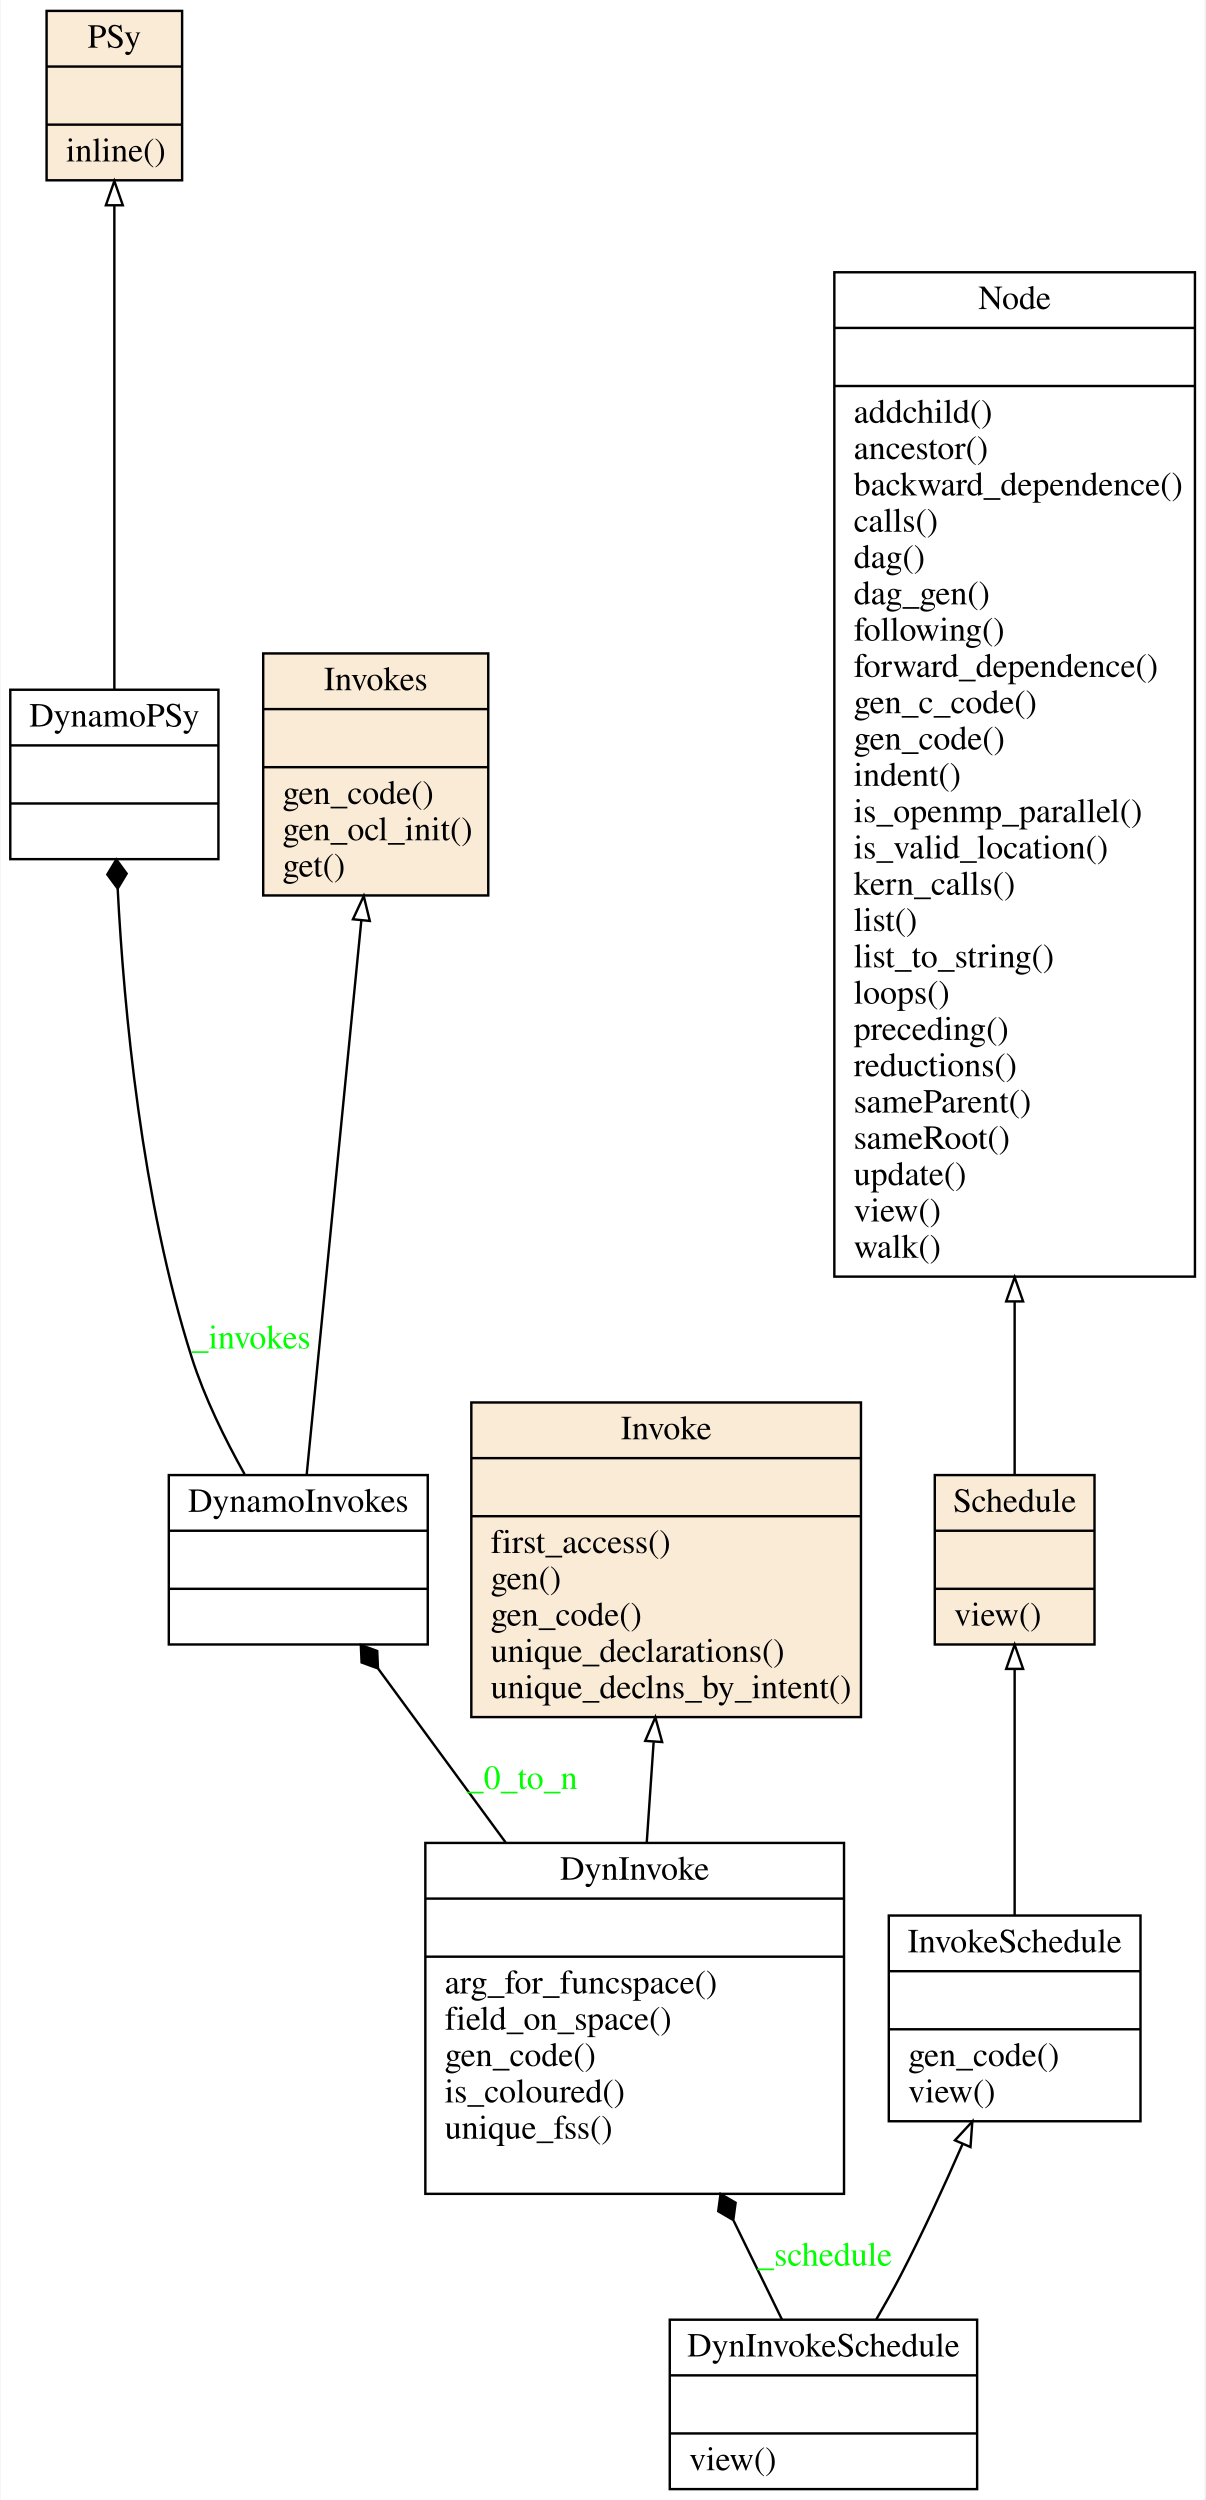
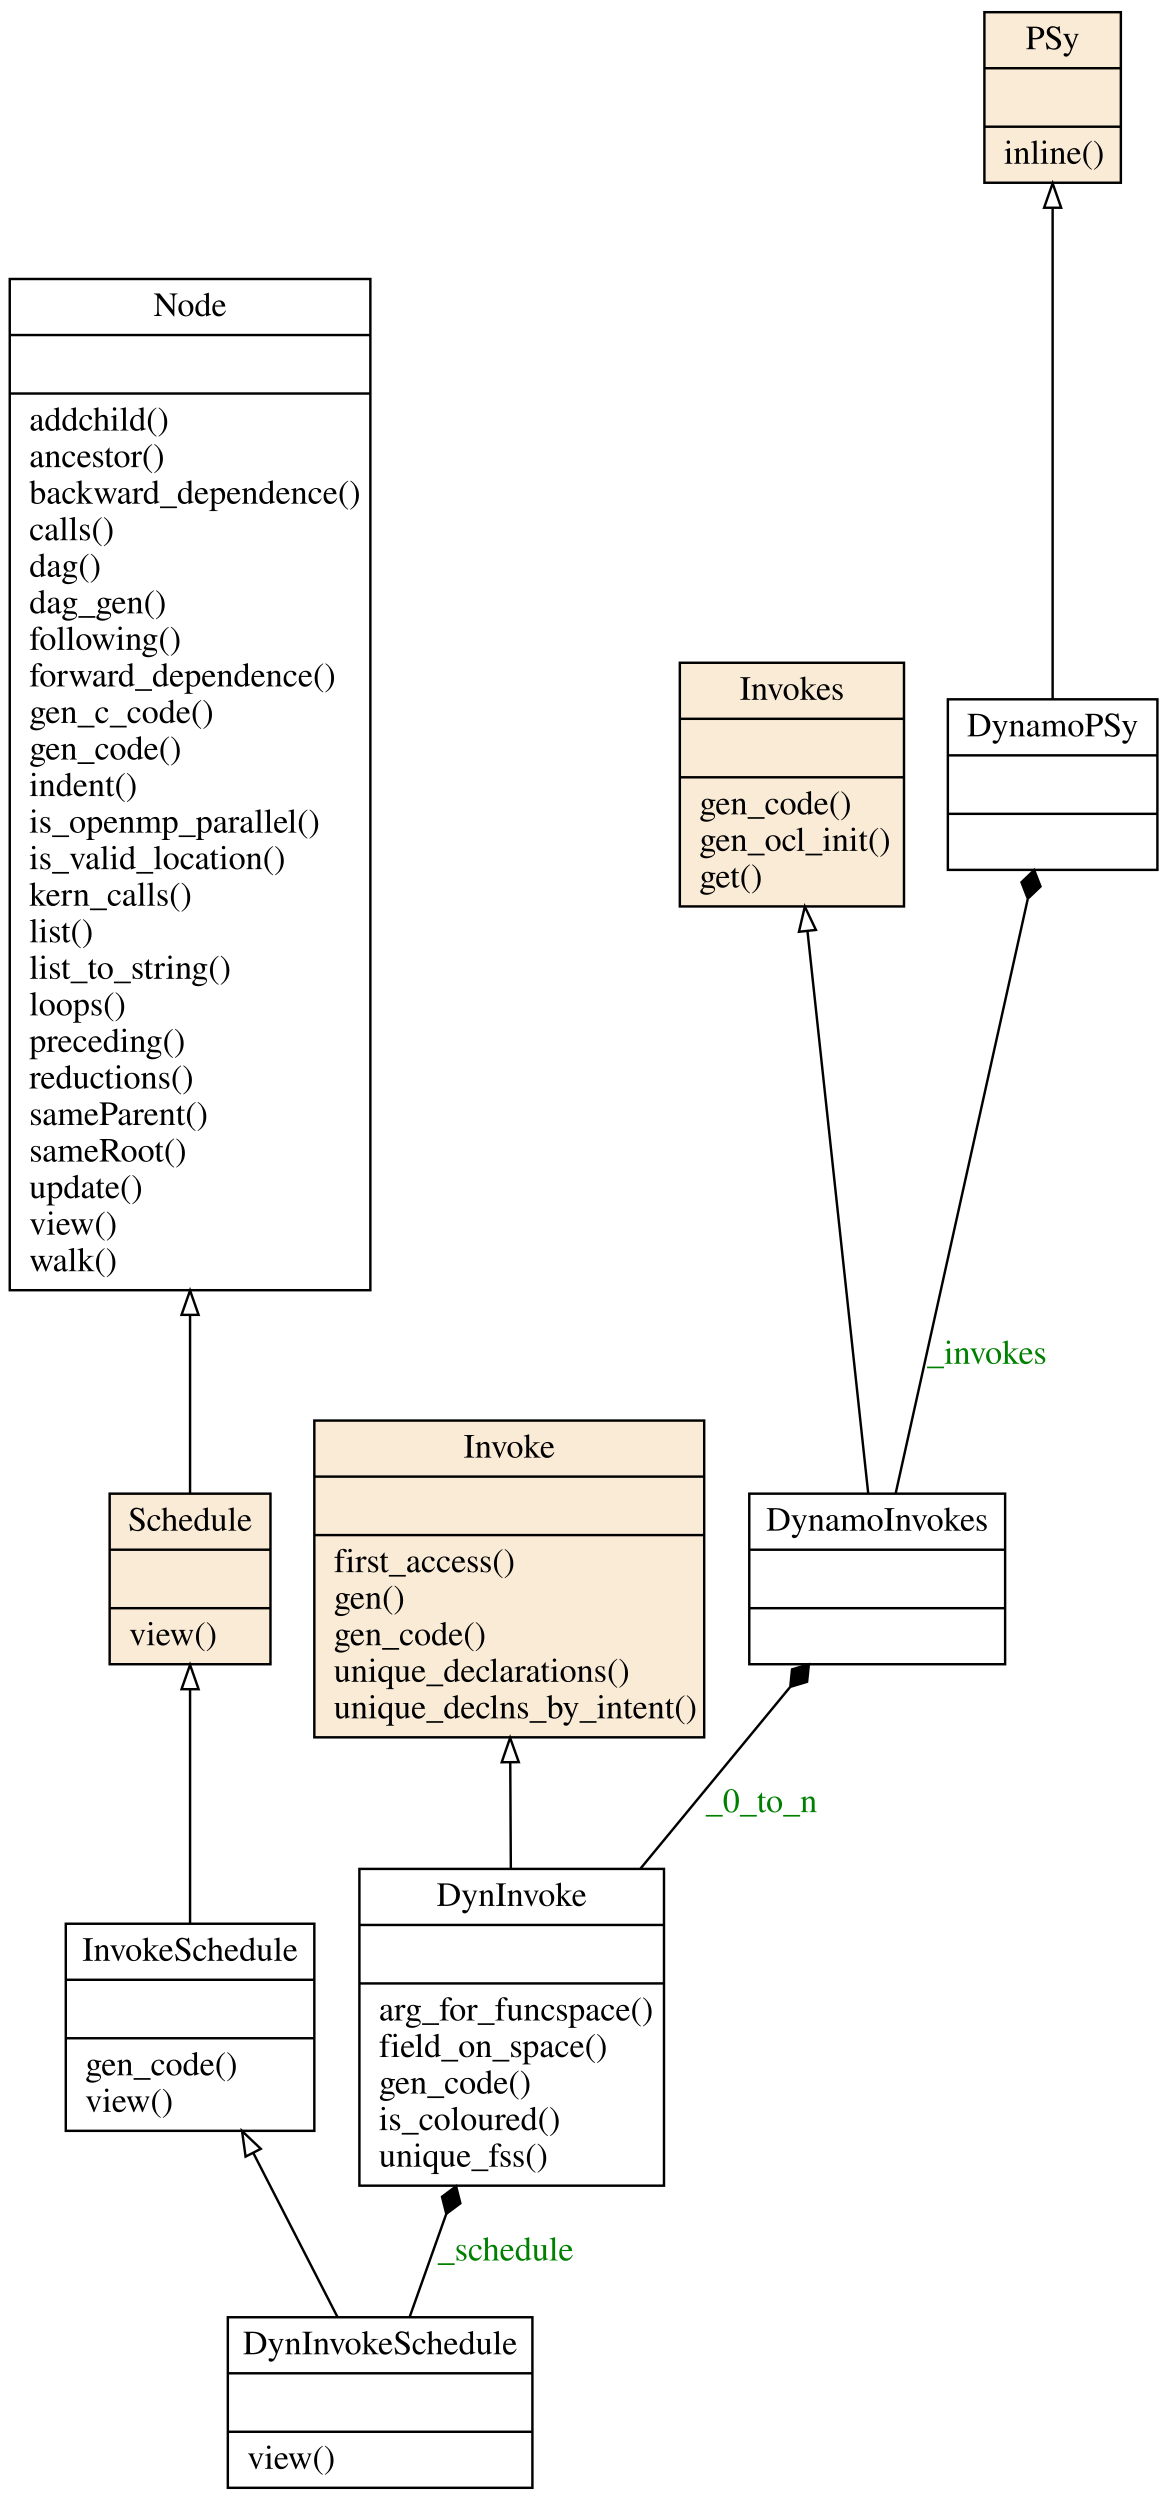
- <svg xmlns="http://www.w3.org/2000/svg" width="498pt" height="1033pt" viewBox="0.00 0.00 497.50 1033.00">
-   <g id="graph0" class="graph" transform="scale(1 1) rotate(0) translate(4 1029)">
-     <polygon fill="#ffffff" stroke="transparent" points="-4,4 -4,-1029 493.5,-1029 493.5,4 -4,4" />
+ <svg xmlns="http://www.w3.org/2000/svg" width="479pt" height="1026pt" viewBox="0.00 0.00 479.00 1026.00">
+   <g id="graph0" class="graph" transform="scale(1 1) rotate(0) translate(4 1022)">
+     <polygon fill="white" stroke="white" points="-4,5 -4,-1022 476,-1022 476,5 -4,5" />
    <g id="node1" class="node">
-       <polygon fill="none" stroke="#000000" points="171.5,-122.5 171.5,-267.5 344.5,-267.5 344.5,-122.5 171.5,-122.5" />
-       <text text-anchor="middle" x="258" y="-252.3" font-family="Times,serif" font-size="14.00" fill="#000000">DynInvoke</text>
-       <polyline fill="none" stroke="#000000" points="171.5,-244.5 344.5,-244.5 " />
-       <polyline fill="none" stroke="#000000" points="171.5,-220.5 344.5,-220.5 " />
-       <text text-anchor="start" x="179.5" y="-205.3" font-family="Times,serif" font-size="14.00" fill="#000000">arg_for_funcspace()</text>
-       <text text-anchor="start" x="179.5" y="-190.3" font-family="Times,serif" font-size="14.00" fill="#000000">field_on_space()</text>
-       <text text-anchor="start" x="179.5" y="-175.3" font-family="Times,serif" font-size="14.00" fill="#000000">gen_code()</text>
-       <text text-anchor="start" x="179.5" y="-160.3" font-family="Times,serif" font-size="14.00" fill="#000000">is_coloured()</text>
-       <text text-anchor="start" x="179.5" y="-145.3" font-family="Times,serif" font-size="14.00" fill="#000000">unique_fss()</text>
+       <polygon fill="none" stroke="black" points="143.5,-125 143.5,-255 268.5,-255 268.5,-125 143.5,-125" />
+       <text text-anchor="middle" x="206" y="-239.8" font-family="Times,serif" font-size="14.00">DynInvoke</text>
+       <polyline fill="none" stroke="black" points="143.5,-232 268.5,-232 " />
+       <polyline fill="none" stroke="black" points="143.5,-208 268.5,-208 " />
+       <text text-anchor="start" x="151.5" y="-192.8" font-family="Times,serif" font-size="14.00">arg_for_funcspace()</text>
+       <text text-anchor="start" x="151.5" y="-177.8" font-family="Times,serif" font-size="14.00">field_on_space()</text>
+       <text text-anchor="start" x="151.5" y="-162.8" font-family="Times,serif" font-size="14.00">gen_code()</text>
+       <text text-anchor="start" x="151.5" y="-147.8" font-family="Times,serif" font-size="14.00">is_coloured()</text>
+       <text text-anchor="start" x="151.5" y="-132.8" font-family="Times,serif" font-size="14.00">unique_fss()</text>
+     </g>
+     <g id="node5" class="node">
+       <polygon fill="antiquewhite" stroke="black" points="125,-309 125,-439 285,-439 285,-309 125,-309" />
+       <text text-anchor="middle" x="205" y="-423.8" font-family="Times,serif" font-size="14.00">Invoke</text>
+       <polyline fill="none" stroke="black" points="125,-416 285,-416 " />
+       <polyline fill="none" stroke="black" points="125,-392 285,-392 " />
+       <text text-anchor="start" x="133" y="-376.8" font-family="Times,serif" font-size="14.00">first_access()</text>
+       <text text-anchor="start" x="133" y="-361.8" font-family="Times,serif" font-size="14.00">gen()</text>
+       <text text-anchor="start" x="133" y="-346.8" font-family="Times,serif" font-size="14.00">gen_code()</text>
+       <text text-anchor="start" x="133" y="-331.8" font-family="Times,serif" font-size="14.00">unique_declarations()</text>
+       <text text-anchor="start" x="133" y="-316.8" font-family="Times,serif" font-size="14.00">unique_declns_by_intent()</text>
+     </g>
+     <g id="edge1" class="edge">
+       <path fill="none" stroke="black" d="M205.647,-255.166C205.571,-269.166 205.488,-284.097 205.41,-298.461" />
+       <polygon fill="none" stroke="black" points="201.908,-298.78 205.353,-308.8 208.908,-298.819 201.908,-298.78" />
    </g>
    <g id="node3" class="node">
-       <polygon fill="none" stroke="#000000" points="65.5,-349.5 65.5,-419.5 172.5,-419.5 172.5,-349.5 65.5,-349.5" />
-       <text text-anchor="middle" x="119" y="-404.3" font-family="Times,serif" font-size="14.00" fill="#000000">DynamoInvokes</text>
-       <polyline fill="none" stroke="#000000" points="65.5,-396.5 172.5,-396.5 " />
-       <polyline fill="none" stroke="#000000" points="65.5,-372.5 172.5,-372.5 " />
-       <text text-anchor="middle" x="119" y="-357.3" font-family="Times,serif" font-size="14.00" fill="#000000"> </text>
+       <polygon fill="none" stroke="black" points="303.5,-339 303.5,-409 408.5,-409 408.5,-339 303.5,-339" />
+       <text text-anchor="middle" x="356" y="-393.8" font-family="Times,serif" font-size="14.00">DynamoInvokes</text>
+       <polyline fill="none" stroke="black" points="303.5,-386 408.5,-386 " />
+       <polyline fill="none" stroke="black" points="303.5,-362 408.5,-362 " />
+       <text text-anchor="middle" x="356" y="-346.8" font-family="Times,serif" font-size="14.00"> </text>
    </g>
    <g id="edge2" class="edge">
-       <path fill="none" stroke="#000000" d="M204.656,-267.724C186.944,-291.872 167.749,-318.041 152.028,-339.473" />
-       <polygon fill="#000000" stroke="#000000" points="151.937,-339.597 151.613,-346.801 144.839,-349.273 145.163,-342.069 151.937,-339.597" />
-       <text text-anchor="middle" x="211.5" y="-289.8" font-family="Times,serif" font-size="14.00" fill="#00ff00">_0_to_n</text>
-     </g>
-     <g id="node5" class="node">
-       <polygon fill="#faebd7" stroke="#000000" points="190.5,-319.5 190.5,-449.5 351.5,-449.5 351.5,-319.5 190.5,-319.5" />
-       <text text-anchor="middle" x="271" y="-434.3" font-family="Times,serif" font-size="14.00" fill="#000000">Invoke</text>
-       <polyline fill="none" stroke="#000000" points="190.5,-426.5 351.5,-426.5 " />
-       <polyline fill="none" stroke="#000000" points="190.5,-402.5 351.5,-402.5 " />
-       <text text-anchor="start" x="198.5" y="-387.3" font-family="Times,serif" font-size="14.00" fill="#000000">first_access()</text>
-       <text text-anchor="start" x="198.5" y="-372.3" font-family="Times,serif" font-size="14.00" fill="#000000">gen()</text>
-       <text text-anchor="start" x="198.5" y="-357.3" font-family="Times,serif" font-size="14.00" fill="#000000">gen_code()</text>
-       <text text-anchor="start" x="198.5" y="-342.3" font-family="Times,serif" font-size="14.00" fill="#000000">unique_declarations()</text>
-       <text text-anchor="start" x="198.5" y="-327.3" font-family="Times,serif" font-size="14.00" fill="#000000">unique_declns_by_intent()</text>
-     </g>
-     <g id="edge1" class="edge">
-       <path fill="none" stroke="#000000" d="M262.989,-267.724C263.919,-281.281 264.893,-295.475 265.828,-309.111" />
-       <polygon fill="none" stroke="#000000" points="262.358,-309.672 266.535,-319.409 269.342,-309.193 262.358,-309.672" />
+       <path fill="none" stroke="black" d="M258.884,-255.166C279.163,-279.772 301.811,-307.251 320.132,-329.48" />
+       <polygon fill="black" stroke="black" points="320.327,-329.717 327.23,-331.803 327.959,-338.977 321.057,-336.891 320.327,-329.717" />
+       <text text-anchor="middle" x="308.5" y="-278.3" font-family="Times,serif" font-size="14.00" fill="green">_0_to_n</text>
    </g>
    <g id="node2" class="node">
-       <polygon fill="none" stroke="#000000" points="272.5,-.5 272.5,-70.5 399.5,-70.5 399.5,-.5 272.5,-.5" />
-       <text text-anchor="middle" x="336" y="-55.3" font-family="Times,serif" font-size="14.00" fill="#000000">DynInvokeSchedule</text>
-       <polyline fill="none" stroke="#000000" points="272.5,-47.5 399.5,-47.5 " />
-       <polyline fill="none" stroke="#000000" points="272.5,-23.5 399.5,-23.5 " />
-       <text text-anchor="start" x="280.5" y="-8.3" font-family="Times,serif" font-size="14.00" fill="#000000">view()</text>
+       <polygon fill="none" stroke="black" points="89.5,-1 89.5,-71 214.5,-71 214.5,-1 89.5,-1" />
+       <text text-anchor="middle" x="152" y="-55.8" font-family="Times,serif" font-size="14.00">DynInvokeSchedule</text>
+       <polyline fill="none" stroke="black" points="89.5,-48 214.5,-48 " />
+       <polyline fill="none" stroke="black" points="89.5,-24 214.5,-24 " />
+       <text text-anchor="start" x="97.5" y="-8.8" font-family="Times,serif" font-size="14.00">view()</text>
+     </g>
+     <g id="node6" class="node">
+       <polygon fill="none" stroke="black" points="23,-147.5 23,-232.5 125,-232.5 125,-147.5 23,-147.5" />
+       <text text-anchor="middle" x="74" y="-217.3" font-family="Times,serif" font-size="14.00">InvokeSchedule</text>
+       <polyline fill="none" stroke="black" points="23,-209.5 125,-209.5 " />
+       <polyline fill="none" stroke="black" points="23,-185.5 125,-185.5 " />
+       <text text-anchor="start" x="31" y="-170.3" font-family="Times,serif" font-size="14.00">gen_code()</text>
+       <text text-anchor="start" x="31" y="-155.3" font-family="Times,serif" font-size="14.00">view()</text>
+     </g>
+     <g id="edge3" class="edge">
+       <path fill="none" stroke="black" d="M134.495,-71.112C124.31,-90.96 111.281,-116.35 99.924,-138.481" />
+       <polygon fill="none" stroke="black" points="96.789,-136.925 95.337,-147.42 103.017,-140.121 96.789,-136.925" />
    </g>
    <g id="edge4" class="edge">
-       <path fill="none" stroke="#000000" d="M318.883,-70.503C312.915,-82.707 305.936,-96.977 298.875,-111.415" />
-       <polygon fill="#000000" stroke="#000000" points="298.747,-111.678 299.704,-118.825 293.475,-122.458 292.518,-115.31 298.747,-111.678" />
-       <text text-anchor="middle" x="336.5" y="-92.8" font-family="Times,serif" font-size="14.00" fill="#00ff00">_schedule</text>
+       <path fill="none" stroke="black" d="M164.119,-71.112C168.604,-83.736 173.886,-98.604 179.159,-113.448" />
+       <polygon fill="black" stroke="black" points="179.16,-113.45 184.938,-117.765 183.177,-124.758 177.399,-120.443 179.16,-113.45" />
+       <text text-anchor="middle" x="203.5" y="-94.3" font-family="Times,serif" font-size="14.00" fill="green">_schedule</text>
    </g>
-     <g id="node6" class="node">
-       <polygon fill="none" stroke="#000000" points="363,-152.5 363,-237.5 467,-237.5 467,-152.5 363,-152.5" />
-       <text text-anchor="middle" x="415" y="-222.3" font-family="Times,serif" font-size="14.00" fill="#000000">InvokeSchedule</text>
-       <polyline fill="none" stroke="#000000" points="363,-214.5 467,-214.5 " />
-       <polyline fill="none" stroke="#000000" points="363,-190.5 467,-190.5 " />
-       <text text-anchor="start" x="371" y="-175.3" font-family="Times,serif" font-size="14.00" fill="#000000">gen_code()</text>
-       <text text-anchor="start" x="371" y="-160.3" font-family="Times,serif" font-size="14.00" fill="#000000">view()</text>
+     <g id="node7" class="node">
+       <polygon fill="antiquewhite" stroke="black" points="275,-650 275,-750 367,-750 367,-650 275,-650" />
+       <text text-anchor="middle" x="321" y="-734.8" font-family="Times,serif" font-size="14.00">Invokes</text>
+       <polyline fill="none" stroke="black" points="275,-727 367,-727 " />
+       <polyline fill="none" stroke="black" points="275,-703 367,-703 " />
+       <text text-anchor="start" x="283" y="-687.8" font-family="Times,serif" font-size="14.00">gen_code()</text>
+       <text text-anchor="start" x="283" y="-672.8" font-family="Times,serif" font-size="14.00">gen_ocl_init()</text>
+       <text text-anchor="start" x="283" y="-657.8" font-family="Times,serif" font-size="14.00">get()</text>
    </g>
-     <g id="edge3" class="edge">
-       <path fill="none" stroke="#000000" d="M357.79,-70.552C361.331,-76.632 364.862,-82.946 368,-89 376.95,-106.266 385.838,-125.597 393.437,-142.975" />
-       <polygon fill="none" stroke="#000000" points="390.333,-144.616 397.518,-152.403 396.757,-141.835 390.333,-144.616" />
+     <g id="edge5" class="edge">
+       <path fill="none" stroke="black" d="M352.321,-409.061C346.403,-463.845 334.695,-572.223 327.39,-639.843" />
+       <polygon fill="none" stroke="black" points="323.896,-639.603 326.302,-649.921 330.856,-640.355 323.896,-639.603" />
    </g>
    <g id="node4" class="node">
-       <polygon fill="none" stroke="#000000" points="0,-674 0,-744 86,-744 86,-674 0,-674" />
-       <text text-anchor="middle" x="43" y="-728.8" font-family="Times,serif" font-size="14.00" fill="#000000">DynamoPSy</text>
-       <polyline fill="none" stroke="#000000" points="0,-721 86,-721 " />
-       <polyline fill="none" stroke="#000000" points="0,-697 86,-697 " />
-       <text text-anchor="middle" x="43" y="-681.8" font-family="Times,serif" font-size="14.00" fill="#000000"> </text>
+       <polygon fill="none" stroke="black" points="385,-665 385,-735 471,-735 471,-665 385,-665" />
+       <text text-anchor="middle" x="428" y="-719.8" font-family="Times,serif" font-size="14.00">DynamoPSy</text>
+       <polyline fill="none" stroke="black" points="385,-712 471,-712 " />
+       <polyline fill="none" stroke="black" points="385,-688 471,-688 " />
+       <text text-anchor="middle" x="428" y="-672.8" font-family="Times,serif" font-size="14.00"> </text>
    </g>
    <g id="edge6" class="edge">
-       <path fill="none" stroke="#000000" d="M96.816,-419.863C88.724,-434.291 80.274,-451.451 75,-468 54.252,-533.111 46.948,-612.26 44.382,-661.648" />
-       <polygon fill="#000000" stroke="#000000" points="44.373,-661.853 48.089,-668.033 43.814,-673.84 40.098,-667.66 44.373,-661.853" />
-       <text text-anchor="middle" x="99.5" y="-471.8" font-family="Times,serif" font-size="14.00" fill="#00ff00">_invokes</text>
-     </g>
-     <g id="node7" class="node">
-       <polygon fill="#faebd7" stroke="#000000" points="104.5,-659 104.5,-759 197.5,-759 197.5,-659 104.5,-659" />
-       <text text-anchor="middle" x="151" y="-743.8" font-family="Times,serif" font-size="14.00" fill="#000000">Invokes</text>
-       <polyline fill="none" stroke="#000000" points="104.5,-736 197.5,-736 " />
-       <polyline fill="none" stroke="#000000" points="104.5,-712 197.5,-712 " />
-       <text text-anchor="start" x="112.5" y="-696.8" font-family="Times,serif" font-size="14.00" fill="#000000">gen_code()</text>
-       <text text-anchor="start" x="112.5" y="-681.8" font-family="Times,serif" font-size="14.00" fill="#000000">gen_ocl_init()</text>
-       <text text-anchor="start" x="112.5" y="-666.8" font-family="Times,serif" font-size="14.00" fill="#000000">get()</text>
-     </g>
-     <g id="edge5" class="edge">
-       <path fill="none" stroke="#000000" d="M122.455,-419.536C127.866,-474.406 138.407,-581.296 145.054,-648.707" />
-       <polygon fill="none" stroke="#000000" points="141.582,-649.156 146.046,-658.764 148.548,-648.469 141.582,-649.156" />
+       <path fill="none" stroke="black" d="M363.569,-409.061C376.56,-467.521 403.112,-587.005 417.749,-652.872" />
+       <polygon fill="black" stroke="black" points="417.821,-653.195 423.027,-658.184 420.424,-664.909 415.218,-659.92 417.821,-653.195" />
+       <text text-anchor="middle" x="401" y="-462.3" font-family="Times,serif" font-size="14.00" fill="green">_invokes</text>
    </g>
    <g id="node9" class="node">
-       <polygon fill="#faebd7" stroke="#000000" points="15,-954.5 15,-1024.5 71,-1024.5 71,-954.5 15,-954.5" />
-       <text text-anchor="middle" x="43" y="-1009.3" font-family="Times,serif" font-size="14.00" fill="#000000">PSy</text>
-       <polyline fill="none" stroke="#000000" points="15,-1001.5 71,-1001.5 " />
-       <polyline fill="none" stroke="#000000" points="15,-977.5 71,-977.5 " />
-       <text text-anchor="start" x="23" y="-962.3" font-family="Times,serif" font-size="14.00" fill="#000000">inline()</text>
+       <polygon fill="antiquewhite" stroke="black" points="400,-947 400,-1017 456,-1017 456,-947 400,-947" />
+       <text text-anchor="middle" x="428" y="-1001.8" font-family="Times,serif" font-size="14.00">PSy</text>
+       <polyline fill="none" stroke="black" points="400,-994 456,-994 " />
+       <polyline fill="none" stroke="black" points="400,-970 456,-970 " />
+       <text text-anchor="start" x="408" y="-954.8" font-family="Times,serif" font-size="14.00">inline()</text>
    </g>
    <g id="edge7" class="edge">
-       <path fill="none" stroke="#000000" d="M43,-744.241C43,-794.835 43,-888.086 43,-943.882" />
-       <polygon fill="none" stroke="#000000" points="39.5,-944.182 43,-954.182 46.5,-944.182 39.5,-944.182" />
+       <path fill="none" stroke="black" d="M428,-735.054C428,-785.577 428,-880.431 428,-936.426" />
+       <polygon fill="none" stroke="black" points="424.5,-936.746 428,-946.746 431.5,-936.746 424.5,-936.746" />
    </g>
    <g id="node10" class="node">
-       <polygon fill="#faebd7" stroke="#000000" points="382,-349.5 382,-419.5 448,-419.5 448,-349.5 382,-349.5" />
-       <text text-anchor="middle" x="415" y="-404.3" font-family="Times,serif" font-size="14.00" fill="#000000">Schedule</text>
-       <polyline fill="none" stroke="#000000" points="382,-396.5 448,-396.5 " />
-       <polyline fill="none" stroke="#000000" points="382,-372.5 448,-372.5 " />
-       <text text-anchor="start" x="390" y="-357.3" font-family="Times,serif" font-size="14.00" fill="#000000">view()</text>
+       <polygon fill="antiquewhite" stroke="black" points="41,-339 41,-409 107,-409 107,-339 41,-339" />
+       <text text-anchor="middle" x="74" y="-393.8" font-family="Times,serif" font-size="14.00">Schedule</text>
+       <polyline fill="none" stroke="black" points="41,-386 107,-386 " />
+       <polyline fill="none" stroke="black" points="41,-362 107,-362 " />
+       <text text-anchor="start" x="49" y="-346.8" font-family="Times,serif" font-size="14.00">view()</text>
    </g>
    <g id="edge8" class="edge">
-       <path fill="none" stroke="#000000" d="M415,-237.528C415,-267.822 415,-308.474 415,-339.345" />
-       <polygon fill="none" stroke="#000000" points="411.5,-339.41 415,-349.411 418.5,-339.411 411.5,-339.41" />
+       <path fill="none" stroke="black" d="M74,-232.754C74,-261.356 74,-299.245 74,-328.43" />
+       <polygon fill="none" stroke="black" points="70.5,-328.755 74,-338.756 77.5,-328.756 70.5,-328.755" />
    </g>
    <g id="node8" class="node">
-       <polygon fill="none" stroke="#000000" points="340.5,-501.5 340.5,-916.5 489.5,-916.5 489.5,-501.5 340.5,-501.5" />
-       <text text-anchor="middle" x="415" y="-901.3" font-family="Times,serif" font-size="14.00" fill="#000000">Node</text>
-       <polyline fill="none" stroke="#000000" points="340.5,-893.5 489.5,-893.5 " />
-       <polyline fill="none" stroke="#000000" points="340.5,-869.5 489.5,-869.5 " />
-       <text text-anchor="start" x="348.5" y="-854.3" font-family="Times,serif" font-size="14.00" fill="#000000">addchild()</text>
-       <text text-anchor="start" x="348.5" y="-839.3" font-family="Times,serif" font-size="14.00" fill="#000000">ancestor()</text>
-       <text text-anchor="start" x="348.5" y="-824.3" font-family="Times,serif" font-size="14.00" fill="#000000">backward_dependence()</text>
-       <text text-anchor="start" x="348.5" y="-809.3" font-family="Times,serif" font-size="14.00" fill="#000000">calls()</text>
-       <text text-anchor="start" x="348.5" y="-794.3" font-family="Times,serif" font-size="14.00" fill="#000000">dag()</text>
-       <text text-anchor="start" x="348.5" y="-779.3" font-family="Times,serif" font-size="14.00" fill="#000000">dag_gen()</text>
-       <text text-anchor="start" x="348.5" y="-764.3" font-family="Times,serif" font-size="14.00" fill="#000000">following()</text>
-       <text text-anchor="start" x="348.5" y="-749.3" font-family="Times,serif" font-size="14.00" fill="#000000">forward_dependence()</text>
-       <text text-anchor="start" x="348.5" y="-734.3" font-family="Times,serif" font-size="14.00" fill="#000000">gen_c_code()</text>
-       <text text-anchor="start" x="348.5" y="-719.3" font-family="Times,serif" font-size="14.00" fill="#000000">gen_code()</text>
-       <text text-anchor="start" x="348.5" y="-704.3" font-family="Times,serif" font-size="14.00" fill="#000000">indent()</text>
-       <text text-anchor="start" x="348.5" y="-689.3" font-family="Times,serif" font-size="14.00" fill="#000000">is_openmp_parallel()</text>
-       <text text-anchor="start" x="348.5" y="-674.3" font-family="Times,serif" font-size="14.00" fill="#000000">is_valid_location()</text>
-       <text text-anchor="start" x="348.5" y="-659.3" font-family="Times,serif" font-size="14.00" fill="#000000">kern_calls()</text>
-       <text text-anchor="start" x="348.5" y="-644.3" font-family="Times,serif" font-size="14.00" fill="#000000">list()</text>
-       <text text-anchor="start" x="348.5" y="-629.3" font-family="Times,serif" font-size="14.00" fill="#000000">list_to_string()</text>
-       <text text-anchor="start" x="348.5" y="-614.3" font-family="Times,serif" font-size="14.00" fill="#000000">loops()</text>
-       <text text-anchor="start" x="348.5" y="-599.3" font-family="Times,serif" font-size="14.00" fill="#000000">preceding()</text>
-       <text text-anchor="start" x="348.5" y="-584.3" font-family="Times,serif" font-size="14.00" fill="#000000">reductions()</text>
-       <text text-anchor="start" x="348.5" y="-569.3" font-family="Times,serif" font-size="14.00" fill="#000000">sameParent()</text>
-       <text text-anchor="start" x="348.5" y="-554.3" font-family="Times,serif" font-size="14.00" fill="#000000">sameRoot()</text>
-       <text text-anchor="start" x="348.5" y="-539.3" font-family="Times,serif" font-size="14.00" fill="#000000">update()</text>
-       <text text-anchor="start" x="348.5" y="-524.3" font-family="Times,serif" font-size="14.00" fill="#000000">view()</text>
-       <text text-anchor="start" x="348.5" y="-509.3" font-family="Times,serif" font-size="14.00" fill="#000000">walk()</text>
+       <polygon fill="none" stroke="black" points="0,-492.5 0,-907.5 148,-907.5 148,-492.5 0,-492.5" />
+       <text text-anchor="middle" x="74" y="-892.3" font-family="Times,serif" font-size="14.00">Node</text>
+       <polyline fill="none" stroke="black" points="0,-884.5 148,-884.5 " />
+       <polyline fill="none" stroke="black" points="0,-860.5 148,-860.5 " />
+       <text text-anchor="start" x="8" y="-845.3" font-family="Times,serif" font-size="14.00">addchild()</text>
+       <text text-anchor="start" x="8" y="-830.3" font-family="Times,serif" font-size="14.00">ancestor()</text>
+       <text text-anchor="start" x="8" y="-815.3" font-family="Times,serif" font-size="14.00">backward_dependence()</text>
+       <text text-anchor="start" x="8" y="-800.3" font-family="Times,serif" font-size="14.00">calls()</text>
+       <text text-anchor="start" x="8" y="-785.3" font-family="Times,serif" font-size="14.00">dag()</text>
+       <text text-anchor="start" x="8" y="-770.3" font-family="Times,serif" font-size="14.00">dag_gen()</text>
+       <text text-anchor="start" x="8" y="-755.3" font-family="Times,serif" font-size="14.00">following()</text>
+       <text text-anchor="start" x="8" y="-740.3" font-family="Times,serif" font-size="14.00">forward_dependence()</text>
+       <text text-anchor="start" x="8" y="-725.3" font-family="Times,serif" font-size="14.00">gen_c_code()</text>
+       <text text-anchor="start" x="8" y="-710.3" font-family="Times,serif" font-size="14.00">gen_code()</text>
+       <text text-anchor="start" x="8" y="-695.3" font-family="Times,serif" font-size="14.00">indent()</text>
+       <text text-anchor="start" x="8" y="-680.3" font-family="Times,serif" font-size="14.00">is_openmp_parallel()</text>
+       <text text-anchor="start" x="8" y="-665.3" font-family="Times,serif" font-size="14.00">is_valid_location()</text>
+       <text text-anchor="start" x="8" y="-650.3" font-family="Times,serif" font-size="14.00">kern_calls()</text>
+       <text text-anchor="start" x="8" y="-635.3" font-family="Times,serif" font-size="14.00">list()</text>
+       <text text-anchor="start" x="8" y="-620.3" font-family="Times,serif" font-size="14.00">list_to_string()</text>
+       <text text-anchor="start" x="8" y="-605.3" font-family="Times,serif" font-size="14.00">loops()</text>
+       <text text-anchor="start" x="8" y="-590.3" font-family="Times,serif" font-size="14.00">preceding()</text>
+       <text text-anchor="start" x="8" y="-575.3" font-family="Times,serif" font-size="14.00">reductions()</text>
+       <text text-anchor="start" x="8" y="-560.3" font-family="Times,serif" font-size="14.00">sameParent()</text>
+       <text text-anchor="start" x="8" y="-545.3" font-family="Times,serif" font-size="14.00">sameRoot()</text>
+       <text text-anchor="start" x="8" y="-530.3" font-family="Times,serif" font-size="14.00">update()</text>
+       <text text-anchor="start" x="8" y="-515.3" font-family="Times,serif" font-size="14.00">view()</text>
+       <text text-anchor="start" x="8" y="-500.3" font-family="Times,serif" font-size="14.00">walk()</text>
    </g>
    <g id="edge9" class="edge">
-       <path fill="none" stroke="#000000" d="M415,-419.536C415,-438.437 415,-463.512 415,-491.019" />
-       <polygon fill="none" stroke="#000000" points="411.5,-491.257 415,-501.257 418.5,-491.257 411.5,-491.257" />
+       <path fill="none" stroke="black" d="M74,-409.061C74,-428.246 74,-454.002 74,-482.279" />
+       <polygon fill="none" stroke="black" points="70.5,-482.379 74,-492.379 77.5,-482.379 70.5,-482.379" />
    </g>
  </g>
</svg>
